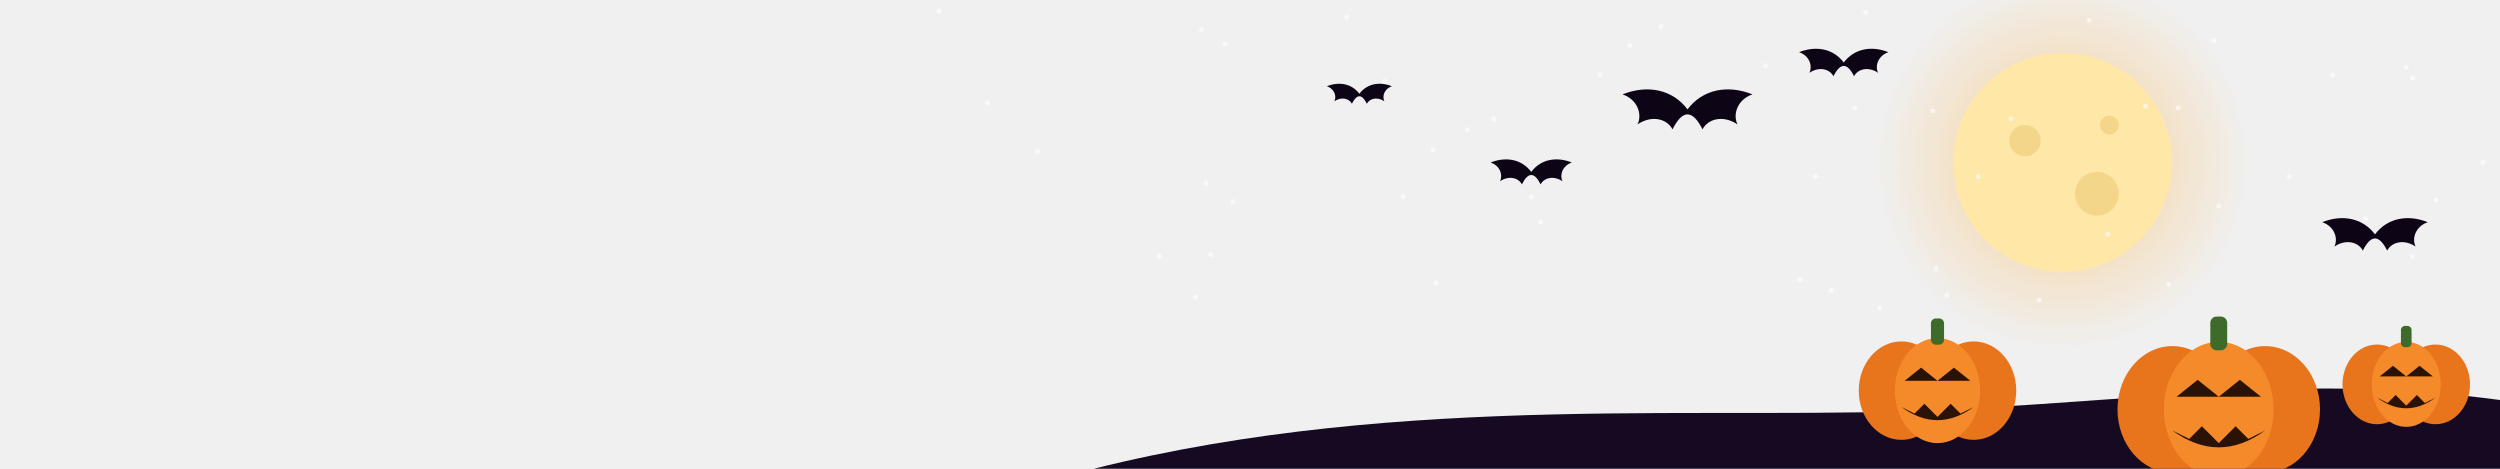
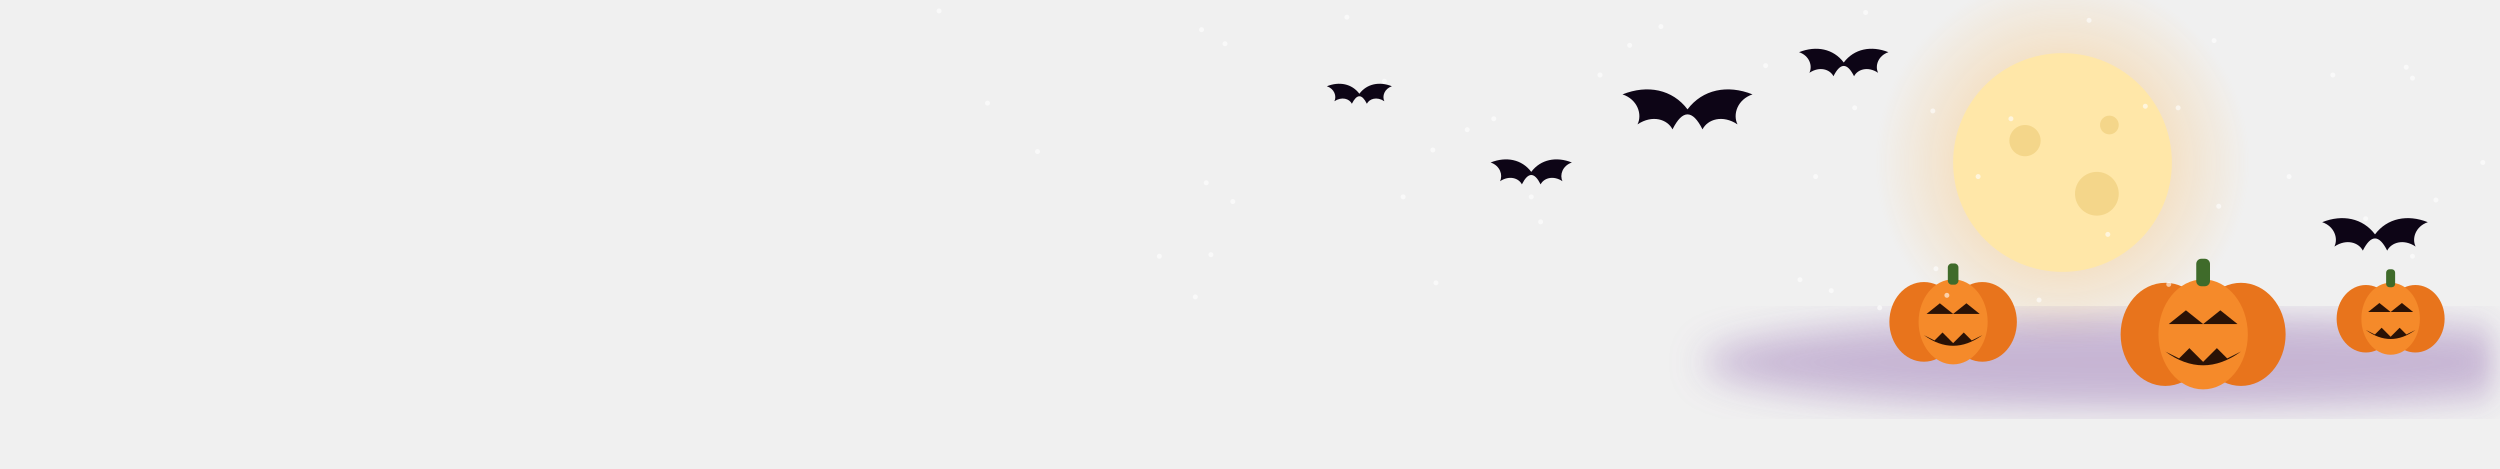
<svg xmlns="http://www.w3.org/2000/svg" viewBox="0 0 1600 300" preserveAspectRatio="xMaxYMin slice">
  <defs>
    <radialGradient id="g">
      <stop offset="0" stop-color="#ffb347" stop-opacity=".55" />
      <stop offset="1" stop-color="#ffb347" stop-opacity="0" />
    </radialGradient>
+     <filter id="soft">
+       <feGaussianBlur stdDeviation="12" />
+     </filter>
  </defs>
  <circle cx="1320" cy="104" r="120" fill="url(#g)" />
  <circle cx="1320" cy="104" r="70" fill="#ffe7a8" />
  <circle cx="1296" cy="90" r="10" fill="#f4d68a" />
  <circle cx="1342" cy="124" r="14" fill="#f4d68a" />
  <circle cx="1350" cy="80" r="6" fill="#f4d68a" />
  <path transform="translate(1080 70) scale(1.6)" d="M0 0C-6-8-16-10-26-6-20-4-18 2-20 6-14 2-8 4-6 8-4 4-2 2 0 2 2 2 4 4 6 8 8 4 14 2 20 6 18 2 20-4 26-6 16-10 6-8 0 0Z" fill="#0d0516" />
  <path transform="translate(1180 40) scale(1.1)" d="M0 0C-6-8-16-10-26-6-20-4-18 2-20 6-14 2-8 4-6 8-4 4-2 2 0 2 2 2 4 4 6 8 8 4 14 2 20 6 18 2 20-4 26-6 16-10 6-8 0 0Z" fill="#0d0516" />
  <path transform="translate(980 110) scale(1)" d="M0 0C-6-8-16-10-26-6-20-4-18 2-20 6-14 2-8 4-6 8-4 4-2 2 0 2 2 2 4 4 6 8 8 4 14 2 20 6 18 2 20-4 26-6 16-10 6-8 0 0Z" fill="#0d0516" />
  <path transform="translate(1520 150) scale(1.3)" d="M0 0C-6-8-16-10-26-6-20-4-18 2-20 6-14 2-8 4-6 8-4 4-2 2 0 2 2 2 4 4 6 8 8 4 14 2 20 6 18 2 20-4 26-6 16-10 6-8 0 0Z" fill="#0d0516" />
  <path transform="translate(870 60) scale(0.8)" d="M0 0C-6-8-16-10-26-6-20-4-18 2-20 6-14 2-8 4-6 8-4 4-2 2 0 2 2 2 4 4 6 8 8 4 14 2 20 6 18 2 20-4 26-6 16-10 6-8 0 0Z" fill="#0d0516" />
-   <path d="M700 300C900 250 1100 270 1250 262S1480 240 1600 256V300Z" fill="#160a22" />
-   <g transform="translate(1240 250) scale(1.05)">
+   <ellipse cx="1380" cy="232" rx="290" ry="30" fill="#7a4aa0" opacity=".35" filter="url(#soft)" />
+   <g transform="translate(1250 206) scale(0.85)">
    <ellipse cx="-22" cy="0" rx="26" ry="30" fill="#e8741c" />
    <ellipse cx="22" cy="0" rx="26" ry="30" fill="#e8741c" />
    <ellipse cx="0" cy="0" rx="26" ry="32" fill="#f58a2a" />
    <rect x="-4" y="-44" width="8" height="16" rx="3" fill="#3f6b2a" />
    <path d="M-20-6-10-14 0-6Z" fill="#2a1206" />
    <path d="M20-6 10-14 0-6Z" fill="#2a1206" />
    <path d="M-22 10Q0 26 22 10L14 14 8 8 0 16-8 8-14 14Z" fill="#2a1206" />
  </g>
-   <g transform="translate(1420 262) scale(1.35)">
+   <g transform="translate(1410 214) scale(1.1)">
    <ellipse cx="-22" cy="0" rx="26" ry="30" fill="#e8741c" />
    <ellipse cx="22" cy="0" rx="26" ry="30" fill="#e8741c" />
    <ellipse cx="0" cy="0" rx="26" ry="32" fill="#f58a2a" />
    <rect x="-4" y="-44" width="8" height="16" rx="3" fill="#3f6b2a" />
    <path d="M-20-6-10-14 0-6Z" fill="#2a1206" />
    <path d="M20-6 10-14 0-6Z" fill="#2a1206" />
    <path d="M-22 10Q0 26 22 10L14 14 8 8 0 16-8 8-14 14Z" fill="#2a1206" />
  </g>
-   <g transform="translate(1540 246) scale(0.85)">
+   <g transform="translate(1530 204) scale(0.72)">
    <ellipse cx="-22" cy="0" rx="26" ry="30" fill="#e8741c" />
    <ellipse cx="22" cy="0" rx="26" ry="30" fill="#e8741c" />
    <ellipse cx="0" cy="0" rx="26" ry="32" fill="#f58a2a" />
    <rect x="-4" y="-44" width="8" height="16" rx="3" fill="#3f6b2a" />
    <path d="M-20-6-10-14 0-6Z" fill="#2a1206" />
    <path d="M20-6 10-14 0-6Z" fill="#2a1206" />
    <path d="M-22 10Q0 26 22 10L14 14 8 8 0 16-8 8-14 14Z" fill="#2a1206" />
  </g>
  <circle cx="1237" cy="71" r="1.6" fill="#fff" opacity="0.6" />
  <circle cx="1394" cy="69" r="1.6" fill="#fff" opacity="0.6" />
  <circle cx="980" cy="126" r="1.6" fill="#fff" opacity="0.6" />
  <circle cx="1187" cy="69" r="1.6" fill="#fff" opacity="0.6" />
  <circle cx="886" cy="52" r="1.6" fill="#fff" opacity="0.6" />
  <circle cx="742" cy="164" r="1.6" fill="#fff" opacity="0.6" />
  <circle cx="601" cy="7" r="1.6" fill="#fff" opacity="0.6" />
  <circle cx="1493" cy="48" r="1.6" fill="#fff" opacity="0.6" />
  <circle cx="1152" cy="179" r="1.6" fill="#fff" opacity="0.6" />
  <circle cx="1589" cy="104" r="1.6" fill="#fff" opacity="0.6" />
  <circle cx="1024" cy="48" r="1.6" fill="#fff" opacity="0.6" />
  <circle cx="939" cy="83" r="1.6" fill="#fff" opacity="0.6" />
  <circle cx="917" cy="96" r="1.6" fill="#fff" opacity="0.6" />
  <circle cx="789" cy="129" r="1.6" fill="#fff" opacity="0.6" />
  <circle cx="862" cy="11" r="1.6" fill="#fff" opacity="0.6" />
  <circle cx="1162" cy="113" r="1.6" fill="#fff" opacity="0.6" />
  <circle cx="1063" cy="17" r="1.6" fill="#fff" opacity="0.6" />
  <circle cx="1373" cy="68" r="1.6" fill="#fff" opacity="0.6" />
  <circle cx="1514" cy="140" r="1.6" fill="#fff" opacity="0.6" />
  <circle cx="1203" cy="197" r="1.6" fill="#fff" opacity="0.6" />
  <circle cx="1043" cy="29" r="1.6" fill="#fff" opacity="0.6" />
  <circle cx="1540" cy="43" r="1.6" fill="#fff" opacity="0.6" />
  <circle cx="919" cy="181" r="1.6" fill="#fff" opacity="0.6" />
  <circle cx="1417" cy="26" r="1.6" fill="#fff" opacity="0.6" />
  <circle cx="765" cy="190" r="1.6" fill="#fff" opacity="0.6" />
  <circle cx="632" cy="66" r="1.6" fill="#fff" opacity="0.6" />
  <circle cx="1266" cy="113" r="1.6" fill="#fff" opacity="0.6" />
  <circle cx="1420" cy="132" r="1.6" fill="#fff" opacity="0.6" />
  <circle cx="1349" cy="150" r="1.6" fill="#fff" opacity="0.6" />
  <circle cx="772" cy="117" r="1.6" fill="#fff" opacity="0.6" />
  <circle cx="1465" cy="113" r="1.6" fill="#fff" opacity="0.6" />
  <circle cx="1544" cy="164" r="1.6" fill="#fff" opacity="0.6" />
  <circle cx="1305" cy="192" r="1.6" fill="#fff" opacity="0.6" />
  <circle cx="898" cy="126" r="1.6" fill="#fff" opacity="0.6" />
  <circle cx="986" cy="142" r="1.6" fill="#fff" opacity="0.6" />
  <circle cx="784" cy="28" r="1.6" fill="#fff" opacity="0.6" />
  <circle cx="664" cy="97" r="1.6" fill="#fff" opacity="0.6" />
  <circle cx="1172" cy="186" r="1.6" fill="#fff" opacity="0.6" />
  <circle cx="1388" cy="182" r="1.6" fill="#fff" opacity="0.6" />
  <circle cx="1194" cy="8" r="1.6" fill="#fff" opacity="0.6" />
  <circle cx="1287" cy="76" r="1.6" fill="#fff" opacity="0.6" />
  <circle cx="956" cy="76" r="1.6" fill="#fff" opacity="0.6" />
  <circle cx="1544" cy="50" r="1.6" fill="#fff" opacity="0.6" />
  <circle cx="1130" cy="42" r="1.6" fill="#fff" opacity="0.6" />
  <circle cx="1559" cy="128" r="1.6" fill="#fff" opacity="0.6" />
  <circle cx="775" cy="163" r="1.6" fill="#fff" opacity="0.6" />
  <circle cx="1337" cy="13" r="1.6" fill="#fff" opacity="0.6" />
  <circle cx="1239" cy="172" r="1.6" fill="#fff" opacity="0.6" />
  <circle cx="1246" cy="189" r="1.6" fill="#fff" opacity="0.6" />
  <circle cx="769" cy="19" r="1.6" fill="#fff" opacity="0.6" />
</svg>
